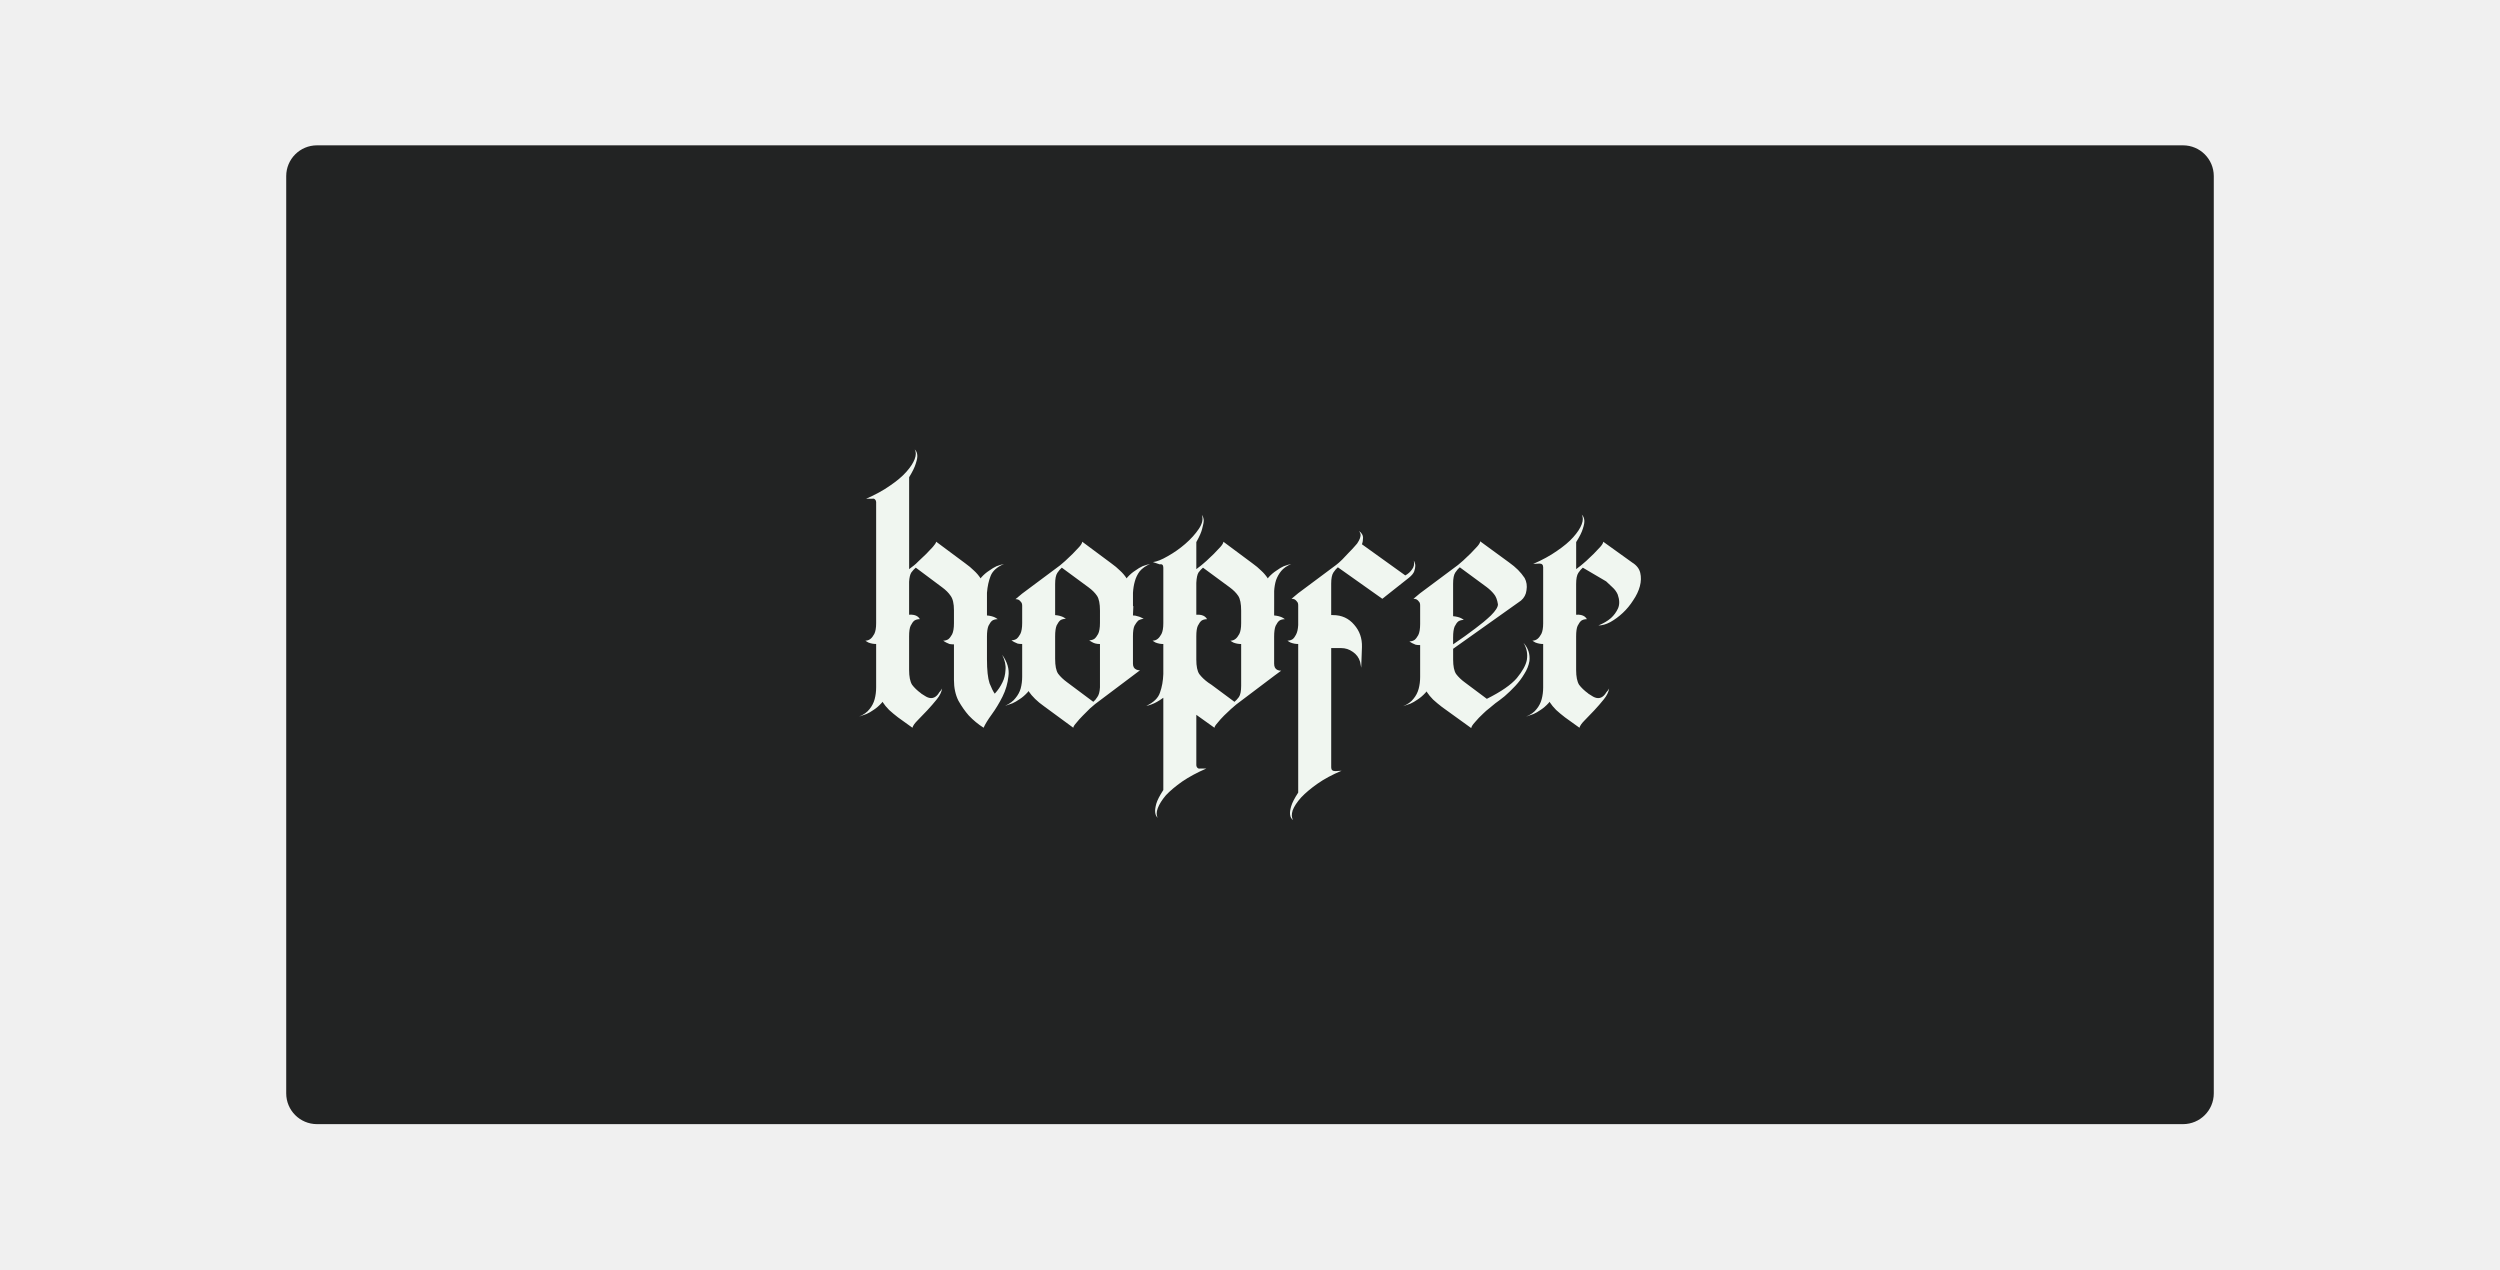
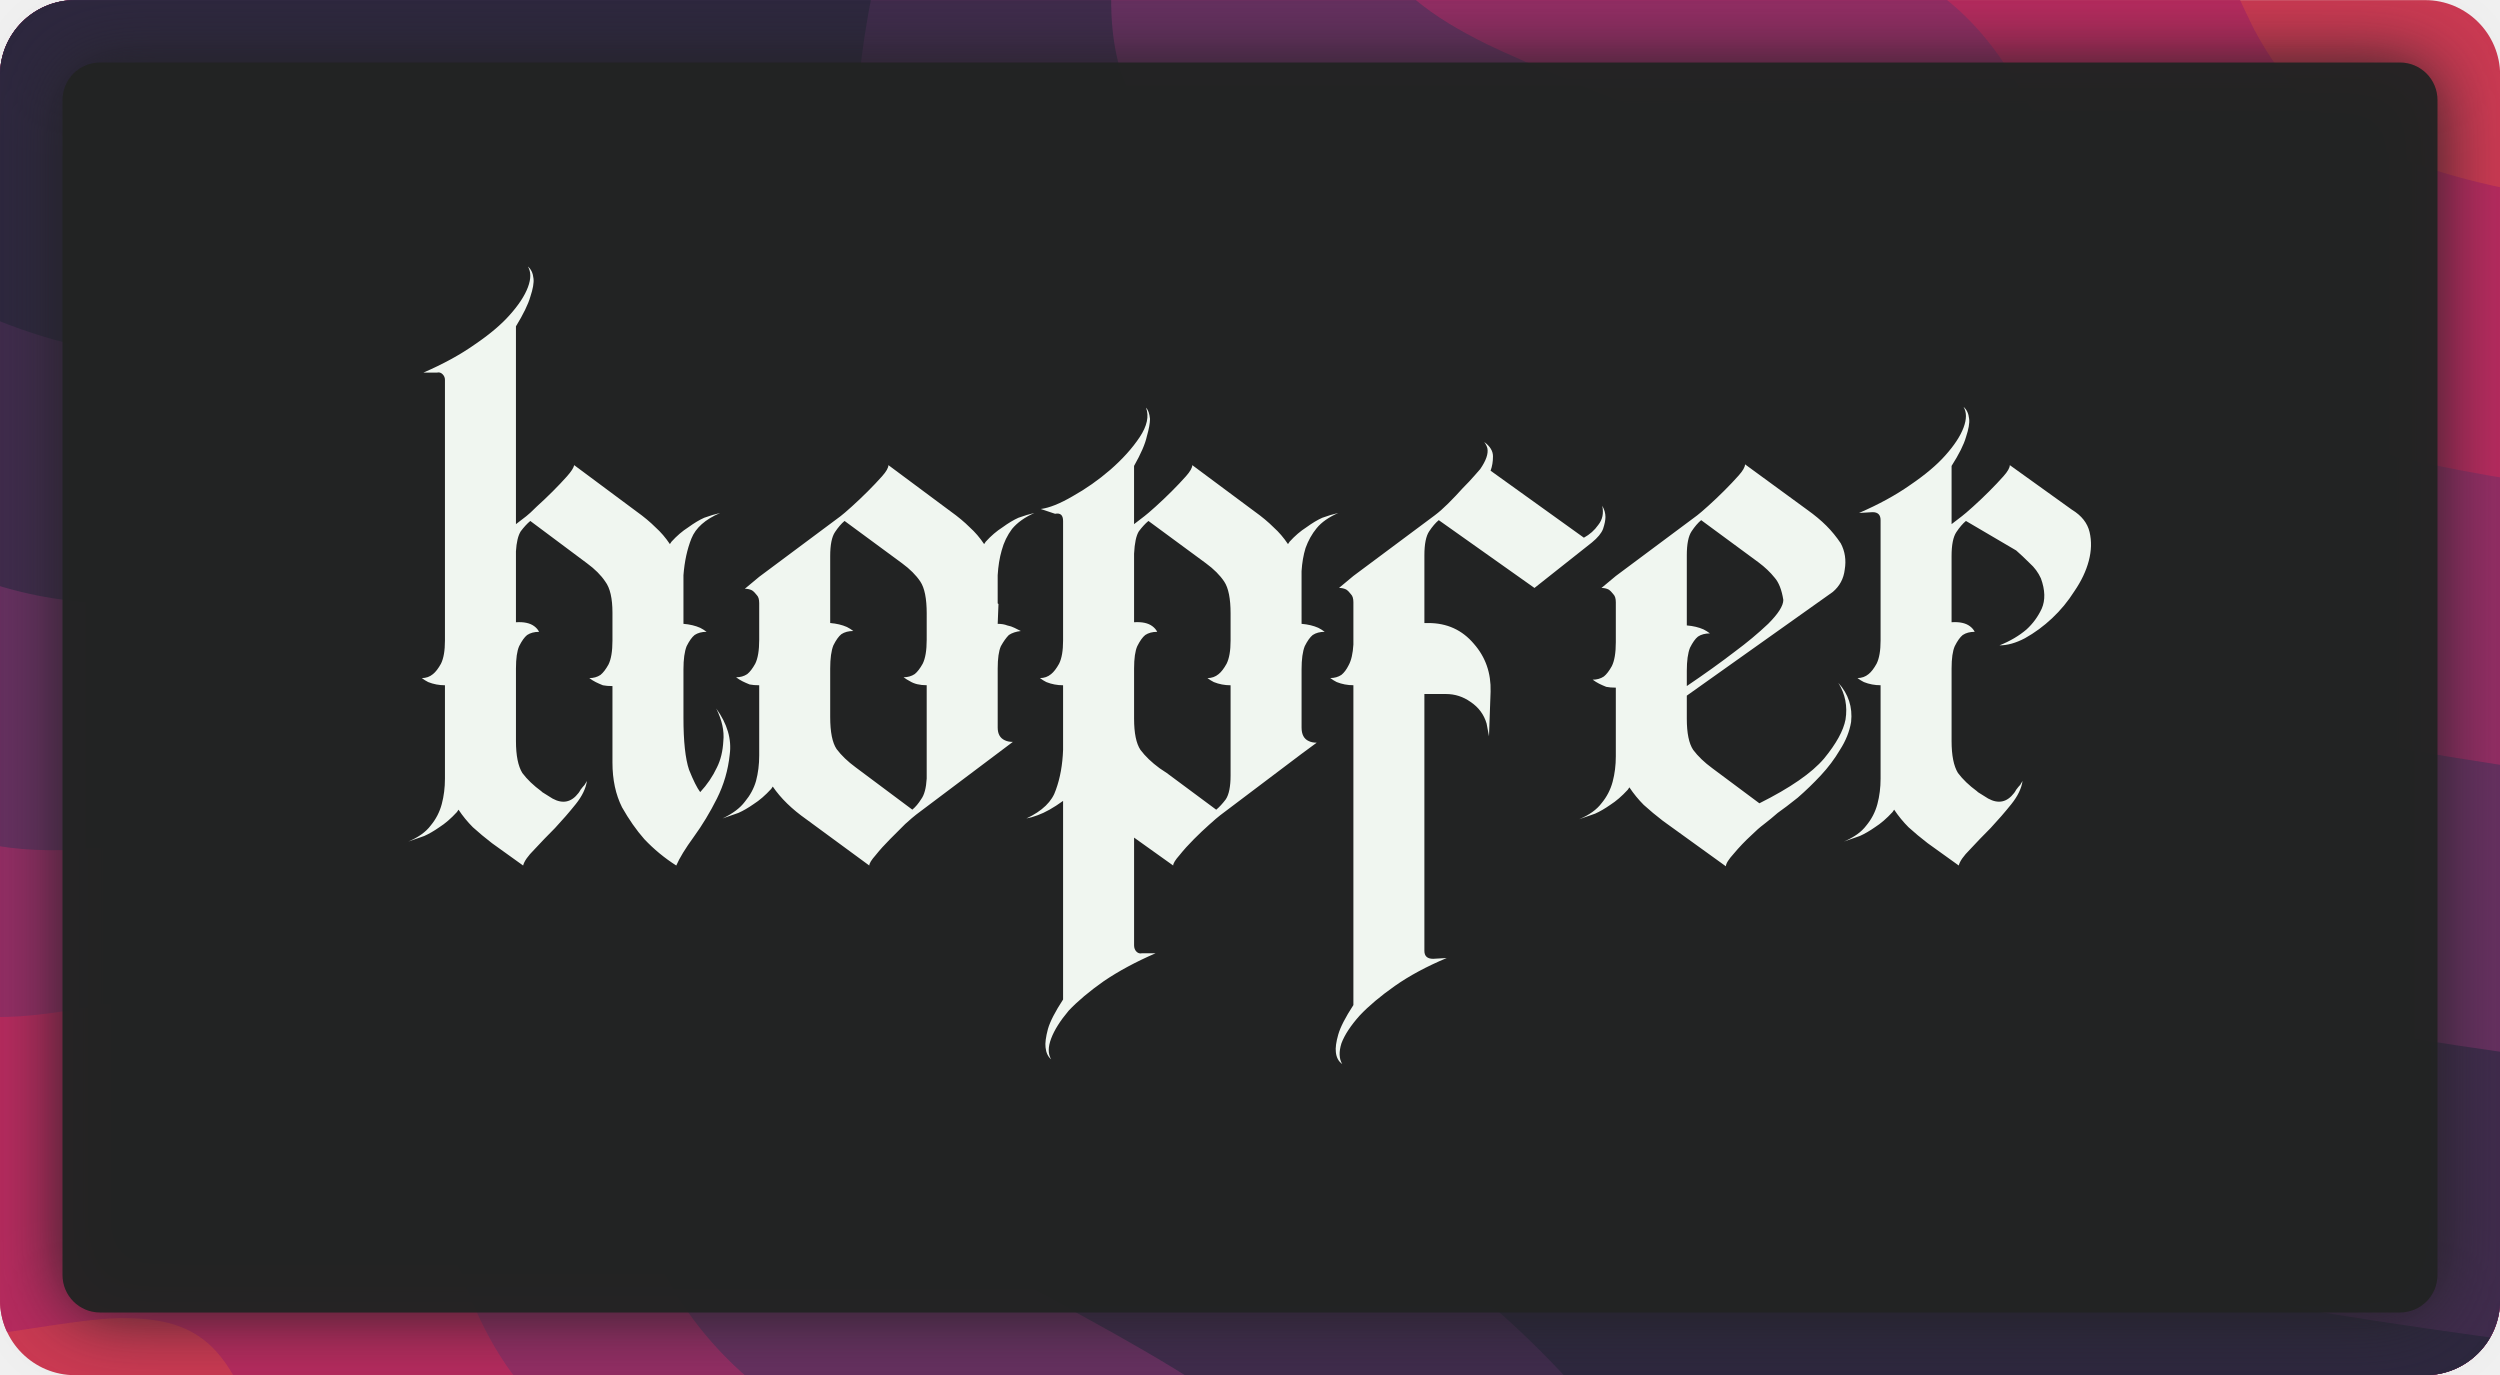
- <svg xmlns="http://www.w3.org/2000/svg" width="210mm" height="106.635mm" viewBox="0 0 210 106.635" version="1.1" id="svg1">
-   <defs id="defs1" />
-   <g id="layer1" transform="translate(0,-95.18268)">
-     <rect style="opacity:1;fill:#222323;fill-opacity:1;stroke-width:0.93;stroke-linecap:round" id="rect1" width="161.916" height="82.219" x="24.042" y="107.391" ry="2.585" />
-     <path d="m 84.18,150.181 q 0.654,0.903 0.529,1.805 -0.093,0.903 -0.498,1.712 -0.405,0.809 -0.903,1.494 -0.498,0.685 -0.685,1.121 -0.685,-0.436 -1.245,-1.027 -0.467,-0.529 -0.872,-1.245 -0.374,-0.747 -0.374,-1.743 v -2.988 q -0.218,0 -0.374,-0.031 -0.156,-0.062 -0.28,-0.125 -0.125,-0.062 -0.249,-0.156 0.249,0 0.436,-0.125 0.156,-0.125 0.311,-0.405 0.156,-0.311 0.156,-0.934 v -1.089 q 0,-0.84 -0.28,-1.214 -0.249,-0.374 -0.716,-0.716 l -2.21,-1.65 q -0.187,0.156 -0.374,0.405 -0.156,0.249 -0.187,0.778 v 2.77 q 0.467,-0.031 0.716,0.156 0.125,0.093 0.187,0.218 -0.28,0 -0.467,0.125 -0.156,0.124 -0.311,0.436 -0.125,0.28 -0.125,0.872 v 2.832 q 0,0.84 0.249,1.245 0.28,0.374 0.747,0.716 l 0.031,0.031 0.249,0.156 q 0.623,0.436 1.058,0 0.125,-0.124 0.187,-0.249 0.093,-0.124 0.156,-0.187 0.062,-0.093 0.093,-0.156 -0.062,0.436 -0.436,0.903 -0.374,0.467 -0.809,0.934 -0.436,0.436 -0.809,0.84 -0.374,0.374 -0.436,0.623 l -1.214,-0.872 q -0.405,-0.311 -0.747,-0.623 -0.311,-0.311 -0.56,-0.685 l -0.062,0.093 q -0.342,0.374 -0.685,0.591 -0.311,0.218 -0.591,0.342 -0.342,0.125 -0.623,0.218 0.591,-0.249 0.872,-0.623 0.311,-0.374 0.436,-0.84 0.125,-0.467 0.125,-0.996 0,-0.529 0,-1.089 v -2.552 q -0.342,0 -0.654,-0.124 -0.125,-0.062 -0.249,-0.156 0.249,0 0.436,-0.156 0.156,-0.124 0.311,-0.405 0.156,-0.311 0.156,-0.903 v -10.178 q 0,-0.124 -0.093,-0.218 -0.093,-0.093 -0.218,-0.062 h -0.529 q 1.152,-0.498 1.992,-1.089 0.872,-0.591 1.37,-1.152 0.529,-0.591 0.716,-1.089 0.187,-0.498 0,-0.809 0.187,0.156 0.218,0.467 0.031,0.249 -0.125,0.716 -0.125,0.436 -0.56,1.152 v 7.719 l 0.405,-0.311 q 0.125,-0.093 0.405,-0.374 0.311,-0.28 0.623,-0.591 0.311,-0.311 0.56,-0.591 0.249,-0.28 0.28,-0.436 l 2.428,1.805 q 0.436,0.311 0.747,0.623 0.311,0.28 0.56,0.654 l 0.062,-0.093 q 0.311,-0.342 0.654,-0.56 0.342,-0.249 0.623,-0.374 0.342,-0.125 0.623,-0.187 -0.872,0.374 -1.121,0.996 -0.249,0.623 -0.311,1.432 v 1.899 q 0.374,0.031 0.654,0.156 0.125,0.062 0.249,0.156 -0.28,0 -0.467,0.125 -0.156,0.124 -0.311,0.436 -0.125,0.311 -0.125,0.903 v 1.899 q 0,1.37 0.218,2.023 0.249,0.623 0.436,0.872 0.405,-0.436 0.654,-0.965 0.218,-0.436 0.249,-1.027 0.062,-0.591 -0.28,-1.276 z m 10.988,-3.299 q 0.218,0 0.374,0.062 0.156,0.031 0.28,0.093 0.125,0.062 0.249,0.124 -0.28,0.031 -0.467,0.156 -0.156,0.156 -0.311,0.436 -0.125,0.28 -0.125,0.872 v 2.303 q 0,0.374 0.28,0.498 0.125,0.062 0.311,0.062 l -3.766,2.832 q -0.125,0.093 -0.436,0.374 -0.28,0.28 -0.591,0.591 -0.311,0.311 -0.56,0.623 -0.249,0.28 -0.249,0.405 l -2.459,-1.805 q -0.84,-0.591 -1.307,-1.276 l -0.062,0.093 q -0.342,0.374 -0.685,0.591 -0.311,0.218 -0.591,0.342 -0.342,0.125 -0.623,0.218 0.591,-0.28 0.872,-0.654 0.311,-0.374 0.436,-0.809 0.125,-0.467 0.125,-0.996 0,-0.529 0,-1.089 v -1.65 q -0.218,0 -0.374,-0.031 -0.156,-0.062 -0.28,-0.125 -0.125,-0.062 -0.249,-0.156 0.249,0 0.436,-0.124 0.156,-0.125 0.311,-0.405 0.156,-0.311 0.156,-0.934 v -1.432 q 0,-0.218 -0.093,-0.311 -0.093,-0.124 -0.187,-0.187 -0.125,-0.062 -0.28,-0.062 l 0.56,-0.467 3.175,-2.366 q 0.125,-0.093 0.436,-0.374 0.311,-0.28 0.623,-0.591 0.311,-0.311 0.56,-0.591 0.249,-0.28 0.249,-0.436 l 2.428,1.805 q 0.436,0.311 0.747,0.623 0.311,0.28 0.56,0.654 l 0.062,-0.093 q 0.311,-0.342 0.654,-0.56 0.342,-0.249 0.623,-0.374 0.342,-0.125 0.623,-0.187 -0.56,0.249 -0.872,0.623 -0.28,0.374 -0.405,0.84 -0.125,0.436 -0.156,0.965 0,0.529 0,1.089 0,0.031 0.031,0.031 z m -2.77,-0.405 q 0,-0.872 -0.249,-1.245 -0.249,-0.374 -0.716,-0.716 l -2.241,-1.65 q -0.187,0.156 -0.374,0.436 -0.187,0.28 -0.187,0.934 v 2.615 q 0.374,0.031 0.654,0.156 0.125,0.062 0.249,0.156 -0.28,0 -0.467,0.124 -0.156,0.125 -0.311,0.436 -0.125,0.311 -0.125,0.903 v 1.899 q 0,0.872 0.249,1.245 0.28,0.373 0.747,0.716 l 2.21,1.65 q 0.187,-0.156 0.342,-0.405 0.187,-0.249 0.218,-0.809 v -3.642 q -0.405,0 -0.654,-0.156 -0.125,-0.062 -0.249,-0.156 0.249,0 0.436,-0.124 0.156,-0.124 0.311,-0.405 0.156,-0.311 0.156,-0.934 z m 14.629,0.405 q 0.374,0.031 0.654,0.156 0.125,0.062 0.249,0.156 -0.28,0 -0.467,0.125 -0.156,0.124 -0.311,0.436 -0.125,0.311 -0.125,0.903 v 2.272 q 0,0.405 0.28,0.529 0.125,0.062 0.311,0.062 l -0.591,0.436 -3.175,2.397 q -0.124,0.093 -0.436,0.374 -0.28,0.249 -0.591,0.56 -0.311,0.311 -0.56,0.623 -0.249,0.28 -0.249,0.405 l -1.525,-1.089 v 4.202 q 0,0.156 0.093,0.249 0.093,0.093 0.218,0.062 h 0.529 q -1.152,0.498 -2.023,1.089 -0.84,0.591 -1.37,1.152 -0.498,0.591 -0.685,1.089 -0.187,0.498 0,0.809 -0.187,-0.156 -0.218,-0.467 -0.031,-0.249 0.093,-0.716 0.125,-0.436 0.591,-1.152 v -7.75 q -0.56,0.405 -0.996,0.56 -0.249,0.093 -0.436,0.124 0.934,-0.436 1.152,-1.121 0.249,-0.685 0.28,-1.556 v -2.521 q -0.342,0 -0.654,-0.125 -0.125,-0.062 -0.249,-0.156 0.249,0 0.436,-0.156 0.156,-0.125 0.311,-0.405 0.156,-0.311 0.156,-0.903 v -2.49 -2.179 q 0,-0.342 -0.311,-0.28 l -0.56,-0.187 q 0.498,-0.062 1.245,-0.498 0.778,-0.436 1.463,-1.027 0.716,-0.623 1.152,-1.276 0.436,-0.654 0.249,-1.152 0.124,0.125 0.156,0.436 0,0.249 -0.124,0.685 -0.093,0.436 -0.498,1.152 v 2.272 l 0.405,-0.311 q 0.125,-0.093 0.436,-0.374 0.311,-0.28 0.623,-0.591 0.311,-0.311 0.56,-0.591 0.249,-0.28 0.249,-0.436 l 2.428,1.805 q 0.436,0.311 0.747,0.623 0.311,0.28 0.56,0.654 l 0.062,-0.093 q 0.311,-0.342 0.654,-0.56 0.342,-0.249 0.623,-0.374 0.342,-0.125 0.623,-0.187 -0.56,0.249 -0.84,0.591 -0.28,0.342 -0.436,0.778 -0.125,0.405 -0.156,0.903 0,0.467 0,0.996 z m -2.77,-0.249 v -0.156 q 0,-0.872 -0.249,-1.245 -0.249,-0.374 -0.716,-0.716 l -2.241,-1.65 q -0.187,0.156 -0.374,0.405 -0.156,0.249 -0.187,0.872 v 2.677 q 0.467,-0.031 0.716,0.156 0.124,0.093 0.187,0.218 -0.28,0 -0.467,0.125 -0.156,0.124 -0.311,0.436 -0.125,0.28 -0.125,0.872 v 1.961 q 0,0.84 0.249,1.214 0.28,0.374 0.747,0.716 l 0.28,0.187 1.93,1.432 q 0.187,-0.156 0.374,-0.405 0.187,-0.28 0.187,-0.934 v -3.517 q -0.342,0 -0.654,-0.124 -0.125,-0.062 -0.249,-0.156 0.249,0 0.436,-0.156 0.156,-0.124 0.311,-0.405 0.156,-0.311 0.156,-0.903 z m 14.505,-4.358 q 0.124,0.218 0.124,0.436 0,0.187 -0.093,0.467 -0.093,0.249 -0.436,0.529 l -2.241,1.774 -3.735,-2.646 q -0.187,0.156 -0.374,0.436 -0.187,0.28 -0.187,0.934 v 2.646 h 0.156 q 1.089,0 1.774,0.809 0.685,0.778 0.654,1.868 l -0.062,1.743 -0.093,-0.498 q -0.156,-0.529 -0.623,-0.84 -0.436,-0.311 -0.965,-0.311 h -0.84 v 8.871 1.152 q 0,0.311 0.342,0.311 l 0.529,-0.031 q -1.183,0.498 -2.023,1.089 -0.84,0.591 -1.37,1.152 -0.529,0.591 -0.716,1.089 -0.156,0.498 0.031,0.809 -0.218,-0.156 -0.249,-0.467 -0.031,-0.249 0.093,-0.685 0.125,-0.436 0.591,-1.152 v -3.299 -8.031 -1.152 q -0.342,0 -0.654,-0.125 -0.125,-0.062 -0.249,-0.156 0.249,0 0.436,-0.125 0.156,-0.125 0.28,-0.374 0.156,-0.28 0.187,-0.809 v -1.65 q 0,-0.218 -0.093,-0.311 -0.093,-0.125 -0.187,-0.187 -0.124,-0.062 -0.28,-0.062 l 0.56,-0.467 3.175,-2.366 q 0.249,-0.187 0.529,-0.467 0.311,-0.311 0.56,-0.591 0.28,-0.28 0.467,-0.498 0.187,-0.218 0.218,-0.249 0.342,-0.498 0.28,-0.809 -0.031,-0.125 -0.124,-0.249 0.342,0.249 0.342,0.56 0,0.311 -0.093,0.56 l 3.642,2.615 q 0.342,-0.187 0.56,-0.498 0.249,-0.311 0.156,-0.747 z m 6.132,11.61 q 1.805,-0.903 2.521,-1.743 0.716,-0.872 0.84,-1.525 0.124,-0.778 -0.28,-1.432 0.591,0.654 0.498,1.525 -0.093,0.56 -0.436,1.089 -0.311,0.529 -0.747,0.996 -0.436,0.467 -0.903,0.872 -0.467,0.374 -0.778,0.591 -0.249,0.218 -0.529,0.436 -0.249,0.187 -0.498,0.436 -0.374,0.342 -0.685,0.716 -0.311,0.342 -0.311,0.498 l -2.459,-1.774 q -0.405,-0.311 -0.747,-0.623 -0.311,-0.311 -0.56,-0.685 l -0.062,0.093 q -0.342,0.374 -0.685,0.591 -0.311,0.218 -0.591,0.342 -0.342,0.125 -0.623,0.218 0.591,-0.249 0.872,-0.623 0.311,-0.374 0.436,-0.84 0.125,-0.467 0.125,-0.996 0,-0.529 0,-1.089 v -1.587 q -0.218,0 -0.374,-0.031 -0.156,-0.062 -0.28,-0.125 -0.125,-0.062 -0.249,-0.156 0.249,0 0.436,-0.125 0.156,-0.125 0.311,-0.405 0.156,-0.311 0.156,-0.934 v -1.556 q 0,-0.218 -0.093,-0.311 -0.093,-0.125 -0.187,-0.187 -0.124,-0.062 -0.28,-0.062 l 0.56,-0.467 3.175,-2.366 q 0.125,-0.093 0.436,-0.374 0.311,-0.28 0.623,-0.591 0.311,-0.311 0.56,-0.591 0.249,-0.28 0.249,-0.436 l 2.428,1.774 q 0.436,0.311 0.747,0.623 0.311,0.311 0.56,0.685 0.249,0.467 0.156,1.027 -0.062,0.529 -0.467,0.872 l -5.696,4.046 v 0.903 q 0,0.84 0.249,1.214 0.28,0.374 0.747,0.716 z m -2.832,-4.576 q 1.058,-0.716 1.868,-1.338 0.716,-0.529 1.307,-1.089 0.591,-0.591 0.591,-0.934 -0.093,-0.591 -0.342,-0.872 -0.249,-0.311 -0.623,-0.591 l -2.241,-1.65 q -0.187,0.156 -0.374,0.436 -0.187,0.28 -0.187,0.934 v 2.739 q 0.374,0.031 0.654,0.156 0.124,0.062 0.249,0.156 -0.28,0 -0.467,0.125 -0.156,0.124 -0.311,0.436 -0.125,0.311 -0.125,0.903 z m 15.034,-6.879 q 0.56,0.342 0.685,0.872 0.125,0.529 -0.031,1.121 -0.156,0.591 -0.56,1.183 -0.374,0.591 -0.872,1.058 -0.498,0.467 -1.058,0.778 -0.529,0.28 -0.996,0.28 0.623,-0.249 1.058,-0.623 0.374,-0.342 0.591,-0.809 0.218,-0.498 -0.031,-1.183 -0.156,-0.342 -0.436,-0.591 -0.28,-0.28 -0.529,-0.498 l -1.961,-1.152 q -0.187,0.156 -0.374,0.436 -0.187,0.28 -0.187,0.934 v 2.583 q 0.467,-0.031 0.716,0.156 0.124,0.093 0.187,0.218 -0.28,0 -0.467,0.125 -0.156,0.124 -0.311,0.436 -0.125,0.28 -0.125,0.872 v 2.832 q 0,0.84 0.249,1.245 0.28,0.374 0.747,0.716 l 0.031,0.031 0.249,0.156 q 0.623,0.436 1.058,0 0.125,-0.124 0.187,-0.249 0.093,-0.124 0.156,-0.187 0.062,-0.093 0.093,-0.156 -0.062,0.436 -0.436,0.903 -0.374,0.467 -0.809,0.934 -0.436,0.436 -0.809,0.84 -0.374,0.374 -0.436,0.623 l -1.214,-0.872 q -0.405,-0.311 -0.747,-0.623 -0.311,-0.311 -0.56,-0.685 l -0.062,0.093 q -0.342,0.374 -0.685,0.591 -0.311,0.218 -0.591,0.342 -0.342,0.125 -0.623,0.218 0.591,-0.249 0.872,-0.623 0.311,-0.374 0.436,-0.84 0.125,-0.467 0.125,-0.996 0,-0.529 0,-1.089 v -2.552 q -0.342,0 -0.654,-0.125 -0.125,-0.062 -0.249,-0.156 0.249,0 0.436,-0.156 0.156,-0.125 0.311,-0.405 0.156,-0.311 0.156,-0.903 v -4.669 -0.031 q 0,-0.311 -0.311,-0.311 l -0.529,0.031 q 1.152,-0.498 1.992,-1.089 0.872,-0.591 1.37,-1.152 0.529,-0.591 0.716,-1.089 0.187,-0.498 0,-0.809 0.187,0.156 0.218,0.467 0.031,0.249 -0.124,0.716 -0.125,0.436 -0.56,1.121 v 2.272 l 0.405,-0.311 q 0.125,-0.093 0.436,-0.374 0.311,-0.28 0.623,-0.591 0.311,-0.311 0.56,-0.591 0.249,-0.28 0.249,-0.436 l 2.428,1.743 z" id="text1" style="font-size:40.37px;line-height:0.9;font-family:Cambridge;-inkscape-font-specification:Cambridge;text-align:center;text-anchor:middle;fill:#f0f6f0;stroke-width:13.235;stroke-linecap:round" aria-label="hopfer" />
+ <svg xmlns="http://www.w3.org/2000/svg" xml:space="preserve" width="200mm" height="415.748" viewBox="0 0 200 110">
+   <defs>
+     <clipPath id="a" clipPathUnits="userSpaceOnUse">
+       <rect width="183.679" height="101.023" x="60.841" y="236.742" ry="5.51" style="opacity:.95;fill:#fff;fill-opacity:1;stroke-width:1.02;stroke-linecap:round" />
+     </clipPath>
+     <filter id="b" width="1.073" height="1.139" x="-.037" y="-.07" style="color-interpolation-filters:sRGB">
+       <feGaussianBlur stdDeviation="2.9" />
+     </filter>
+   </defs>
+   <g transform="translate(-5 -93.5)">
+     <g clip-path="url(#a)" transform="translate(-61.2475 -164.278) scale(1.0889)">
+       <path d="M40.218 232.064h225.327v110.379H40.218z" style="opacity:.95;fill:#c9304a;fill-opacity:1;stroke-width:1.2;stroke-linecap:round" />
+       <path d="M40.218 232.064v97.524l.71.545c2.222 1.707 5.479 3.52 7.562 4.209 1.679.555 3.281.827 5.309.898 2.291.081 4.074-.09 9.198-.884 4.57-.707 6.082-.854 7.84-.762 4.667.245 6.812 2.222 8.897 8.2l.226.648h185.584V253.671l-.34-.014c-.187-.008-2.034-.223-4.105-.479-4.844-.599-7.388-.977-11.729-1.74-6.763-1.189-10.445-2.224-14.018-3.941-4.071-1.956-6.692-4.476-8.86-8.518-.479-.893-2.736-5.788-3.061-6.636l-.106-.278z" style="opacity:.95;fill:#b4295e;fill-opacity:1;stroke-width:1.2;stroke-linecap:round" />
+       <path d="M40.218 232.064v70.611l1.204.971c6.431 5.184 12.859 7.808 19.122 7.808 2.362-0 4.28-.246 9.79-1.251 2.609-.476 5.385-.945 6.169-1.042 2.057-.255 4.626-.229 6.037.062 3.41.704 6.222 3.361 7.991 7.551.693 1.642 1.12 3.143 2.178 7.028 1.855 6.814 3.436 10.639 5.677 13.732.733 1.011 3.615 4.066 4.47 4.667l.345.242h162.345V274.66l-.278-.012c-.153-.007-1.806-.2-3.673-.429-10.097-1.24-16.913-2.273-22.038-3.34-9.912-2.065-16.128-4.889-20.249-9.2-2.32-2.427-3.71-4.859-6.94-12.145-4.388-9.896-7.392-13.203-15.16-16.693l-1.728-.777h13.924l13.924-.001z" style="opacity:.95;fill:#912d65;fill-opacity:1;stroke-width:1.2;stroke-linecap:round" />
+       <path d="M40.218 232.064v55.805l1.636 1.376c3.53 2.969 6.84 5.206 10.031 6.781 2.296 1.133 3.816 1.705 6.05 2.28 4.98 1.28 8.678 1.205 18.458-.373 10.339-1.668 13.897-1.777 17.594-.541 2.782.93 4.997 3.082 6.791 6.598 1.236 2.422 2.661 6.592 4.08 11.937 1.633 6.152 3.106 10.724 4.294 13.326 1.59 3.484 4.149 6.732 7.307 9.274 1.094.881 4.031 2.882 5.331 3.633l.472.272 143.283.01s-.042-46.799-.092-46.807c-.051-.008-.76-.089-1.575-.181-11.309-1.275-22.044-2.817-28.829-4.141-10.652-2.079-17.748-4.728-22.792-8.509-4.519-3.387-6.901-6.883-10.976-16.108-3.551-8.04-5.676-11.666-8.639-14.738-1.92-1.99-3.86-3.405-6.918-5.047-2.041-1.095-3.973-1.958-9.234-4.121-2.323-.955-5.168-2.2-6.323-2.766-4.409-2.163-6.849-4.193-8.161-6.788l-.562-1.111z" style="opacity:.95;fill:#64305f;fill-opacity:1;stroke-width:1.2;stroke-linecap:round" />
+       <path d="m40.218 232.064.062 34.909 1.111.977c7.224 6.35 13.52 10.15 19.793 11.948 3.148.902 6.107 1.243 9.901 1.141 3.79-.102 6.489-.408 12.717-1.439 6.89-1.141 10.245-1.515 13.581-1.517 4.056-.002 6.657.585 9.004 2.029 3.369 2.073 5.796 5.934 8.101 12.886.495 1.494 1.16 3.661 1.477 4.815.317 1.154 1.019 3.71 1.56 5.679 2.734 9.954 4.446 14.108 7.469 18.135 3.151 4.197 7.212 7.316 15.294 11.745 7.242 3.969 10.887 6.329 13.762 8.911.149.134 111.495.16 111.495.16v-25.926l-.525-.016c-.289-.009-2.163-.201-4.167-.428-19.075-2.162-33.294-4.54-41.949-7.017-4.125-1.181-7.246-2.36-10.463-3.954-6.002-2.974-9.916-6.332-13.105-11.242-1.677-2.583-3.373-5.967-6.094-12.161-4.19-9.538-7.213-14.273-11.4-17.858-3.22-2.756-7.318-4.998-14.528-7.947-9.337-3.82-12.338-5.273-15.196-7.357-1.13-.824-2.919-2.671-3.633-3.75-1.209-1.827-1.872-4.189-1.993-7.103-.069-1.648.067-4.221.278-5.278l.068-.34z" style="opacity:.95;fill:#3d2b4b;fill-opacity:1;stroke-width:1.2;stroke-linecap:round" />
+       <path d="M179.002 341.548c-3.434-4.309-7.946-8.685-11.953-11.591-2.535-1.838-4.896-3.266-10.989-6.645-4.681-2.596-6.799-3.843-8.89-5.235-5.059-3.368-8.748-7.066-11.366-11.395-2.447-4.046-4.545-9.813-7.155-19.676-3.675-13.884-6.198-19.722-10.131-23.445-2.965-2.807-6.6-3.964-12.448-3.964-3.708 0-7.037.365-14.644 1.604-8.738 1.424-12.045 1.781-16.483 1.78-3.444-.001-5.048-.153-7.878-.745-8.222-1.721-16.431-6.518-26.229-15.328l-1.019-.916v-13.928h42.966c23.631 0 42.966.042 42.966.093 0 .051-.192.982-.425 2.068-1.049 4.874-1.547 8.726-1.548 11.976-.001 5.187 1.151 8.422 4.061 11.405 2.993 3.067 7.155 5.374 16.628 9.215 8.861 3.593 12.938 5.556 16.535 7.965 5.106 3.418 8.792 7.823 12.499 14.937 1.146 2.2 1.981 3.993 4.31 9.26 2.824 6.385 5.172 10.908 7.051 13.581 4.712 6.705 11.559 11.396 21.76 14.908 8.946 3.08 22.442 5.672 43.522 8.36 1.246.159 9.249 1.075 13.736 1.573l1.266.14v4.898h-85.428z" style="fill:#2d273e;fill-opacity:1;stroke-width:.467" />
+     </g>
+     <rect width="190" height="100" x="10" y="98.5" ry="3" style="opacity:.95;mix-blend-mode:normal;fill:#222323;fill-opacity:1;stroke-width:1.111;stroke-linecap:round;filter:url(#b)" />
+     <g transform="translate(-.0285 -1.775)">
+       <rect width="190" height="100" x="10.028" y="100.275" ry="3" style="opacity:.95;fill:#222323;fill-opacity:1;stroke-width:1.111;stroke-linecap:round" />
+       <path d="M62.32 151.946q1.34 1.85 1.085 3.701-.192 1.851-1.021 3.51-.83 1.659-1.85 3.063-1.021 1.404-1.404 2.297-1.404-.893-2.552-2.106-.957-1.085-1.787-2.552-.766-1.531-.766-3.573v-6.125q-.447 0-.766-.064-.319-.128-.574-.255-.255-.128-.51-.319.51 0 .893-.255.319-.255.638-.83.319-.638.319-1.914v-2.233q0-1.723-.574-2.489-.51-.766-1.468-1.468l-4.53-3.382q-.383.319-.766.83-.319.51-.383 1.595v5.679q.957-.064 1.468.319.255.191.383.447-.574 0-.957.255-.319.255-.638.893-.255.574-.255 1.787v5.806q0 1.723.51 2.552.574.766 1.531 1.468l.064.064.51.319q1.276.893 2.169 0 .255-.255.383-.51.191-.255.319-.383.128-.191.191-.319-.128.893-.893 1.85-.766.957-1.659 1.914-.893.893-1.659 1.723-.766.766-.893 1.276l-2.489-1.787q-.83-.638-1.531-1.276-.638-.638-1.149-1.404l-.128.191q-.702.766-1.404 1.212-.638.447-1.212.702-.702.255-1.276.447 1.212-.51 1.787-1.276.638-.766.893-1.723.255-.957.255-2.042v-7.465q-.702 0-1.34-.255-.255-.128-.51-.319.51 0 .893-.319.319-.255.638-.83.319-.638.319-1.85v-20.865q0-.255-.191-.447-.191-.191-.447-.128h-1.085q2.361-1.021 4.084-2.233 1.787-1.212 2.808-2.361 1.085-1.212 1.468-2.233.383-1.021 0-1.659.383.319.447.957.064.51-.255 1.468-.255.893-1.149 2.361v15.824l.83-.638q.255-.192.83-.766.638-.574 1.276-1.212.638-.638 1.149-1.212.51-.574.574-.893l4.977 3.701q.893.638 1.531 1.276.638.574 1.149 1.34l.128-.192q.638-.702 1.34-1.149.702-.51 1.276-.766.702-.255 1.276-.383-1.787.766-2.297 2.042-.51 1.276-.638 2.935v3.892q.766.064 1.34.319.255.128.51.319-.574 0-.957.255-.319.255-.638.893-.255.638-.255 1.85v3.892q0 2.808.447 4.147.51 1.276.893 1.787.83-.893 1.34-1.978.447-.893.51-2.106.128-1.212-.574-2.616zm22.524-6.764q.447 0 .766.128.319.064.574.192.255.128.51.255-.574.064-.957.319-.319.319-.638.893-.255.574-.255 1.787v4.722q0 .766.574 1.021.255.128.638.128l-7.721 5.806q-.255.191-.893.766l-1.212 1.212q-.638.638-1.149 1.276-.51.574-.51.83l-5.041-3.701q-1.723-1.212-2.68-2.616l-.128.191q-.702.766-1.404 1.212-.638.447-1.212.702-.702.255-1.276.447 1.212-.574 1.787-1.34.638-.766.893-1.659.255-.957.255-2.042v-5.615q-.447 0-.766-.064-.319-.128-.574-.255-.255-.128-.51-.319.51 0 .893-.255.319-.255.638-.83.319-.638.319-1.914v-2.935q0-.447-.191-.638-.192-.255-.383-.383-.255-.128-.574-.128l1.149-.957 6.508-4.849q.255-.191.893-.766.638-.574 1.276-1.212.638-.638 1.149-1.212.51-.574.51-.893l4.977 3.701q.893.638 1.531 1.276.638.574 1.149 1.34l.128-.192q.638-.702 1.34-1.149.702-.51 1.276-.766.702-.255 1.276-.383-1.149.51-1.787 1.276-.574.766-.83 1.723-.255.893-.319 1.978v2.233q0 .064.064.064zm-5.679-.83q0-1.787-.51-2.552-.51-.766-1.468-1.468l-4.594-3.382q-.383.319-.766.893-.383.574-.383 1.914v5.36q.766.064 1.34.319.255.128.51.319-.574 0-.957.255-.319.255-.638.893-.255.638-.255 1.85v3.892q0 1.787.51 2.552.574.766 1.531 1.468l4.53 3.382q.383-.319.702-.83.383-.51.447-1.659v-7.465q-.83 0-1.34-.319-.255-.128-.51-.319.51 0 .893-.255.319-.255.638-.83.319-.638.319-1.914zm29.989.83q.766.064 1.34.319.255.128.51.319-.574 0-.957.255-.319.255-.638.893-.255.638-.255 1.85v4.658q0 .83.574 1.085.255.128.638.128l-1.212.893-6.508 4.913q-.255.191-.893.766-.574.51-1.212 1.149-.638.638-1.149 1.276-.51.574-.51.83l-3.127-2.233v8.614q0 .319.191.51.192.191.447.128h1.085q-2.361 1.021-4.147 2.233-1.723 1.212-2.808 2.361-1.021 1.212-1.404 2.233-.383 1.021 0 1.659-.383-.319-.447-.957-.064-.51.191-1.468.255-.893 1.212-2.361v-15.888q-1.149.83-2.042 1.149-.51.191-.893.255 1.914-.893 2.361-2.297.51-1.404.574-3.19v-5.168q-.702 0-1.34-.255-.255-.128-.51-.319.51 0 .893-.319.319-.255.638-.83.319-.638.319-1.85v-9.571q0-.702-.638-.574l-1.149-.383q1.021-.128 2.552-1.021 1.595-.893 2.999-2.106 1.468-1.276 2.361-2.616.893-1.34.51-2.361.255.255.319.893 0 .51-.255 1.404-.191.893-1.021 2.361v4.658l.83-.638q.255-.192.893-.766.638-.574 1.276-1.212.638-.638 1.149-1.212.51-.574.51-.893l4.977 3.701q.893.638 1.531 1.276.638.574 1.149 1.34l.128-.192q.638-.702 1.34-1.149.702-.51 1.276-.766.702-.255 1.276-.383-1.149.51-1.723 1.212-.574.702-.893 1.595-.255.83-.319 1.851v2.042zm-5.679-.51v-.319q0-1.787-.51-2.552-.51-.766-1.468-1.468l-4.594-3.382q-.383.319-.766.83-.319.51-.383 1.787v5.487q.957-.064 1.468.319.255.192.383.447-.574 0-.957.255-.319.255-.638.893-.255.574-.255 1.787v4.02q0 1.723.51 2.489.574.766 1.531 1.468l.574.383 3.956 2.935q.383-.319.766-.83.383-.574.383-1.914v-7.21q-.702 0-1.34-.255-.255-.128-.51-.319.51 0 .893-.319.319-.255.638-.83.319-.638.319-1.85zm29.734-8.933q.255.447.255.893 0 .383-.191.957-.192.51-.893 1.085l-4.594 3.637-7.657-5.424q-.383.319-.766.893-.383.574-.383 1.914v5.424h.319q2.233 0 3.637 1.659 1.404 1.595 1.34 3.828l-.128 3.573-.192-1.021q-.319-1.085-1.276-1.723-.893-.638-1.978-.638h-1.723v20.546q0 .638.702.638l1.085-.064q-2.425 1.021-4.147 2.233-1.723 1.212-2.808 2.361-1.085 1.212-1.468 2.233-.319 1.021.064 1.659-.447-.319-.51-.957-.064-.51.191-1.404.255-.893 1.212-2.361v-25.587q-.702 0-1.34-.255-.255-.128-.51-.319.51 0 .893-.255.319-.255.574-.766.319-.574.383-1.659v-3.382q0-.447-.192-.638-.191-.255-.383-.383-.255-.128-.574-.128l1.149-.957 6.508-4.849q.51-.383 1.085-.957.638-.638 1.149-1.212.574-.574.957-1.021.383-.447.447-.51.702-1.021.574-1.659-.064-.255-.255-.51.702.51.702 1.149 0 .638-.192 1.149l7.465 5.36q.702-.383 1.149-1.021.51-.638.319-1.531zm12.57 23.8q3.701-1.85 5.168-3.573 1.468-1.787 1.723-3.127.255-1.595-.574-2.935 1.212 1.34 1.021 3.127-.191 1.149-.893 2.233-.638 1.085-1.531 2.042-.893.957-1.85 1.787-.957.766-1.595 1.212-.51.447-1.085.893-.51.383-1.021.893-.766.702-1.404 1.468-.638.702-.638 1.021l-5.041-3.637q-.83-.638-1.531-1.276-.638-.638-1.149-1.404l-.128.191q-.702.766-1.404 1.212-.638.447-1.212.702-.702.255-1.276.447 1.212-.51 1.787-1.276.638-.766.893-1.723.255-.957.255-2.042v-5.487q-.447 0-.766-.064-.319-.128-.574-.255-.255-.128-.51-.319.51 0 .893-.255.319-.255.638-.83.319-.638.319-1.914v-3.19q0-.447-.191-.638-.192-.255-.383-.383-.255-.128-.574-.128l1.149-.957 6.508-4.849q.255-.192.893-.766.638-.574 1.276-1.212.638-.638 1.149-1.212.51-.574.51-.893l4.977 3.637q.893.638 1.531 1.276.638.638 1.149 1.404.51.957.319 2.106-.128 1.085-.957 1.787l-11.677 8.295v1.85q0 1.723.51 2.489.574.766 1.531 1.468zm-5.806-9.38q2.17-1.468 3.829-2.744 1.468-1.085 2.68-2.233 1.212-1.212 1.212-1.914-.191-1.212-.702-1.787-.51-.638-1.276-1.212l-4.594-3.382q-.383.319-.766.893-.383.574-.383 1.914v5.615q.766.064 1.34.319.255.128.51.319-.574 0-.957.255-.319.255-.638.893-.255.638-.255 1.85zm30.819-14.101q1.149.702 1.404 1.787.255 1.085-.064 2.297-.319 1.212-1.149 2.425-.766 1.212-1.787 2.169-1.021.957-2.17 1.595-1.085.574-2.042.574 1.276-.51 2.169-1.276.766-.702 1.212-1.659.447-1.021-.064-2.425-.319-.702-.893-1.212-.574-.574-1.085-1.021l-4.02-2.361q-.383.319-.766.893-.383.574-.383 1.914v5.296q.957-.064 1.468.319.255.192.383.447-.574 0-.957.255-.319.255-.638.893-.255.574-.255 1.787v5.806q0 1.723.51 2.552.574.766 1.531 1.468l.064.064.51.319q1.276.893 2.169 0 .255-.255.383-.51.191-.255.319-.383.128-.191.191-.319-.128.893-.893 1.85-.766.957-1.659 1.914-.893.893-1.659 1.723-.766.766-.893 1.276l-2.488-1.787q-.83-.638-1.531-1.276-.638-.638-1.149-1.404l-.128.191q-.702.766-1.404 1.212-.638.447-1.212.702-.702.255-1.276.447 1.212-.51 1.787-1.276.638-.766.893-1.723.255-.957.255-2.042v-7.465q-.702 0-1.34-.255-.255-.128-.51-.319.51 0 .893-.319.319-.255.638-.83.319-.638.319-1.85v-9.635q0-.638-.638-.638l-1.085.064q2.361-1.021 4.084-2.233 1.787-1.212 2.808-2.361 1.085-1.212 1.468-2.233.383-1.021 0-1.659.383.319.447.957.064.51-.255 1.468-.255.893-1.149 2.297v4.658l.83-.638q.255-.192.893-.766.638-.574 1.276-1.212.638-.638 1.149-1.212.51-.574.51-.893l4.977 3.573z" aria-label="hopfer" style="font-size:40.37px;line-height:.9;font-family:Cambridge;-inkscape-font-specification:Cambridge;text-align:center;text-anchor:middle;fill:#f0f6f0;stroke-width:27.131;stroke-linecap:round" />
+     </g>
  </g>
</svg>
